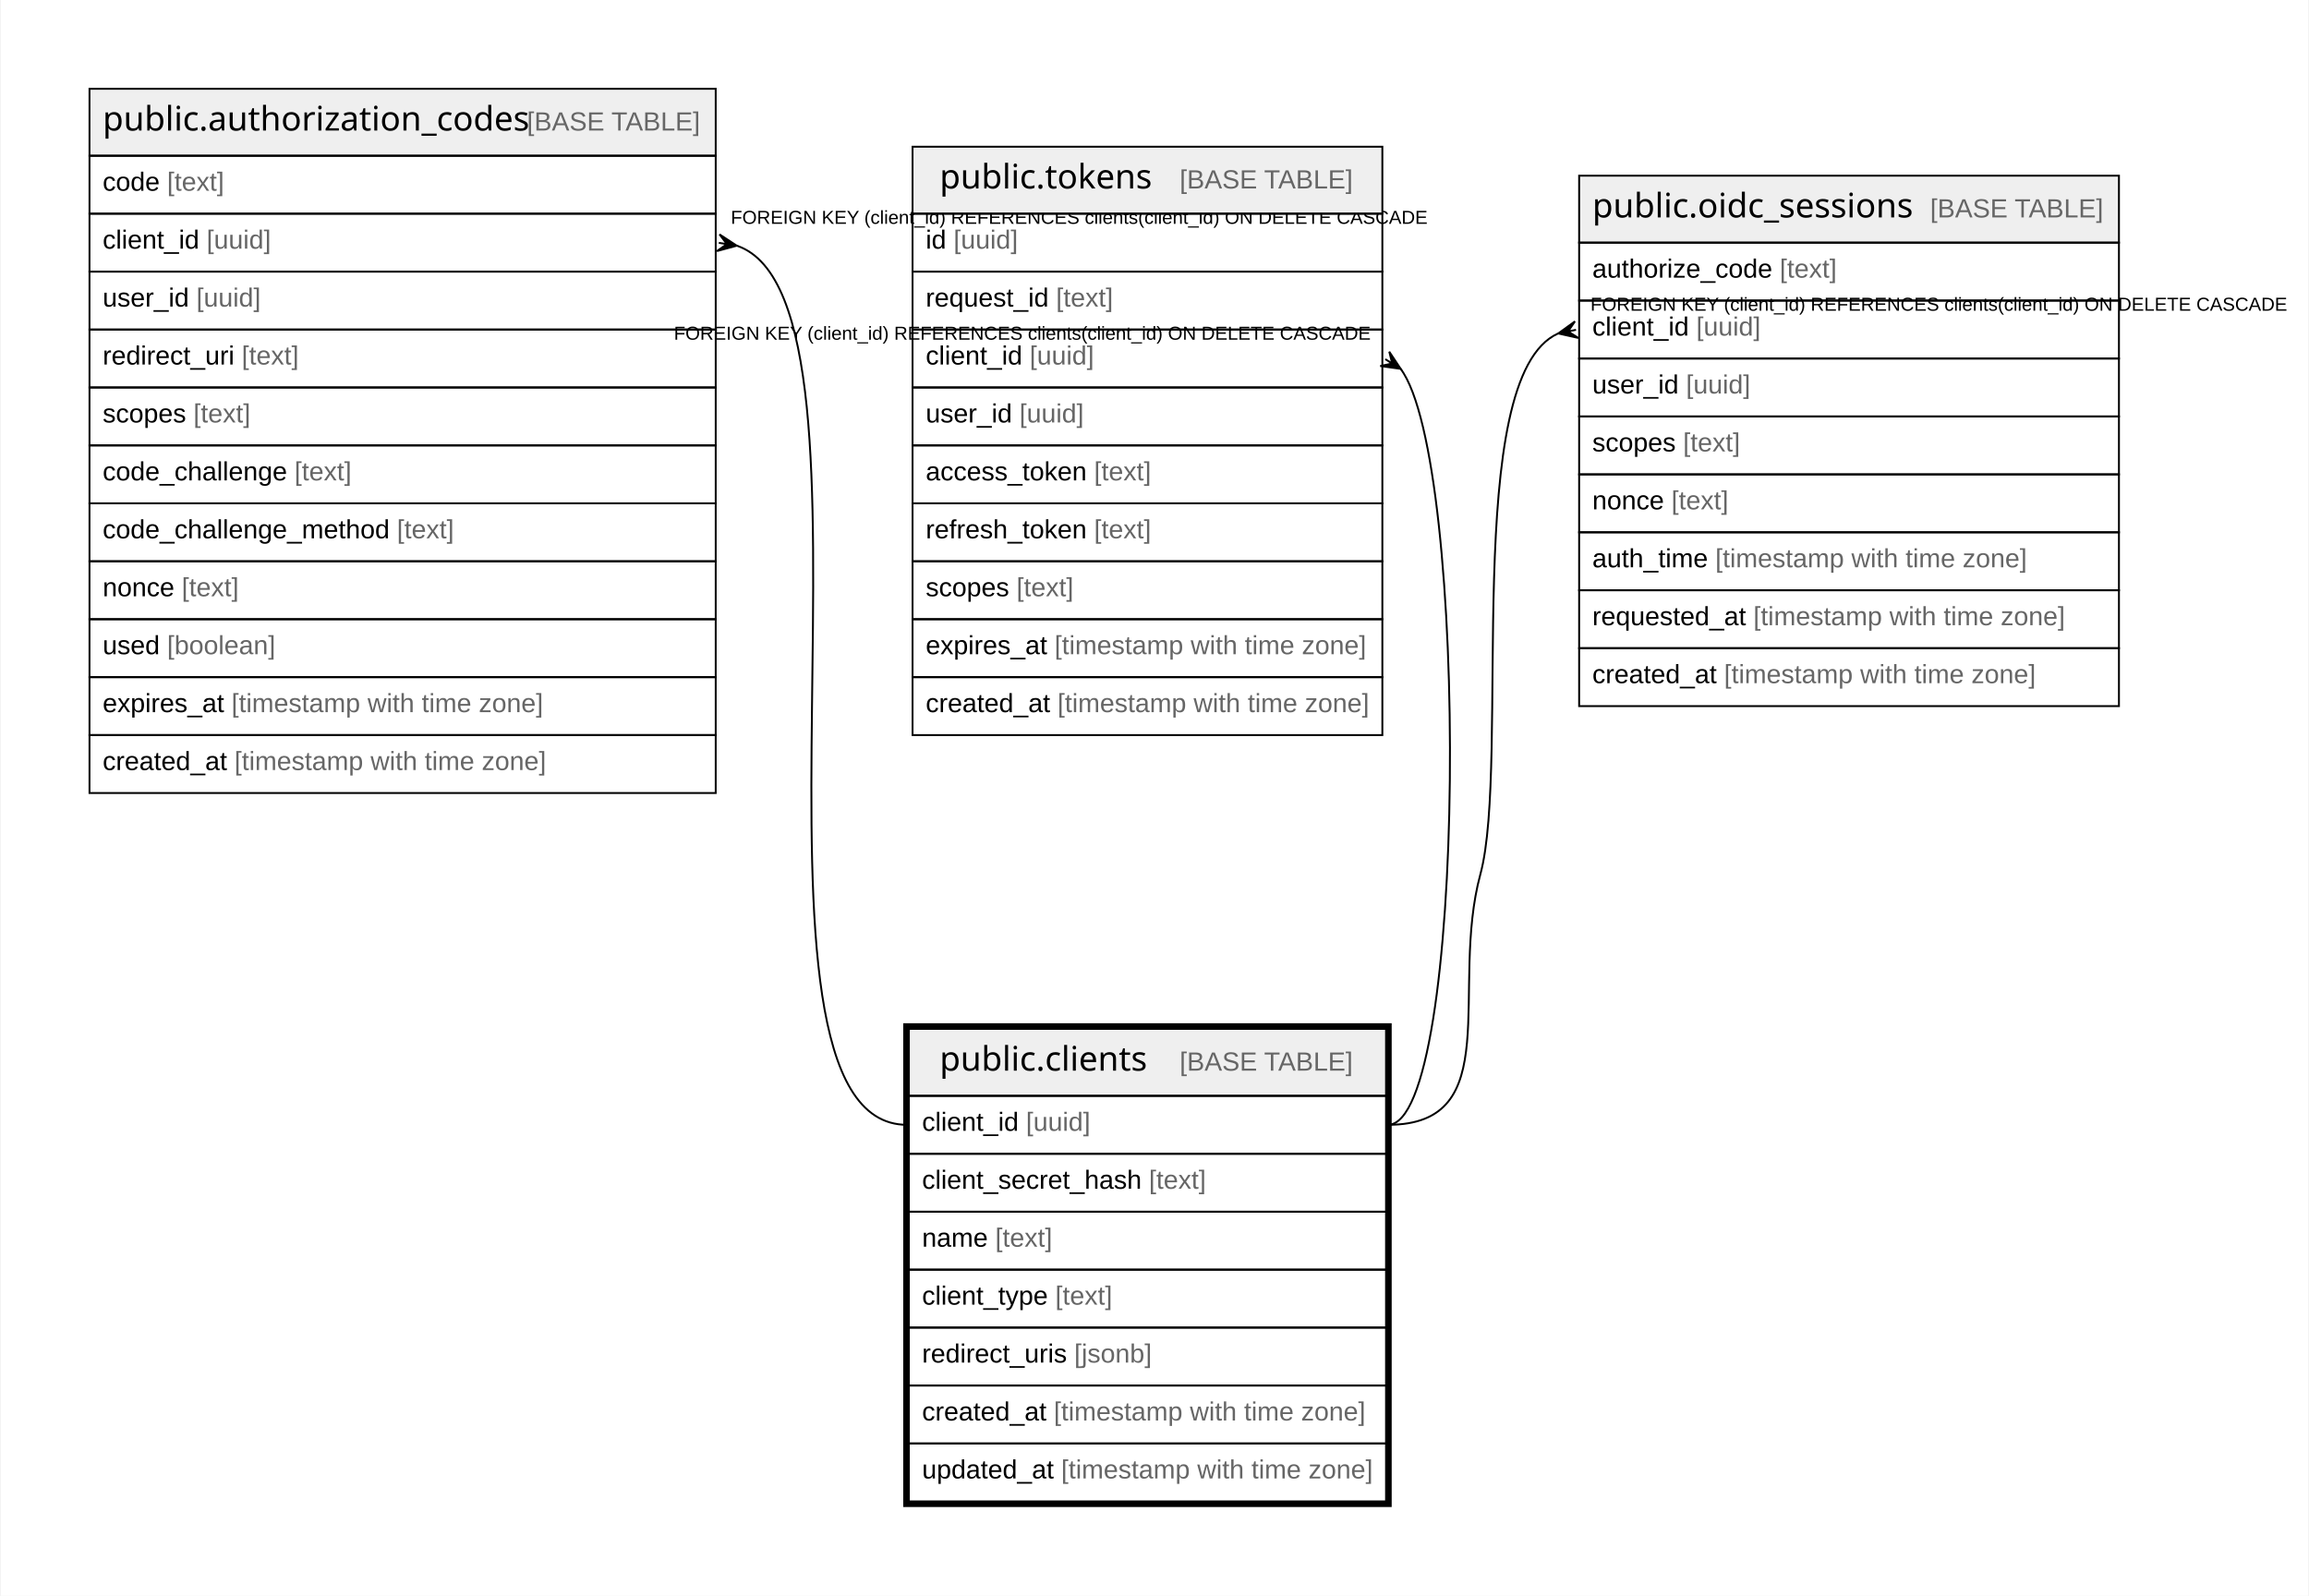
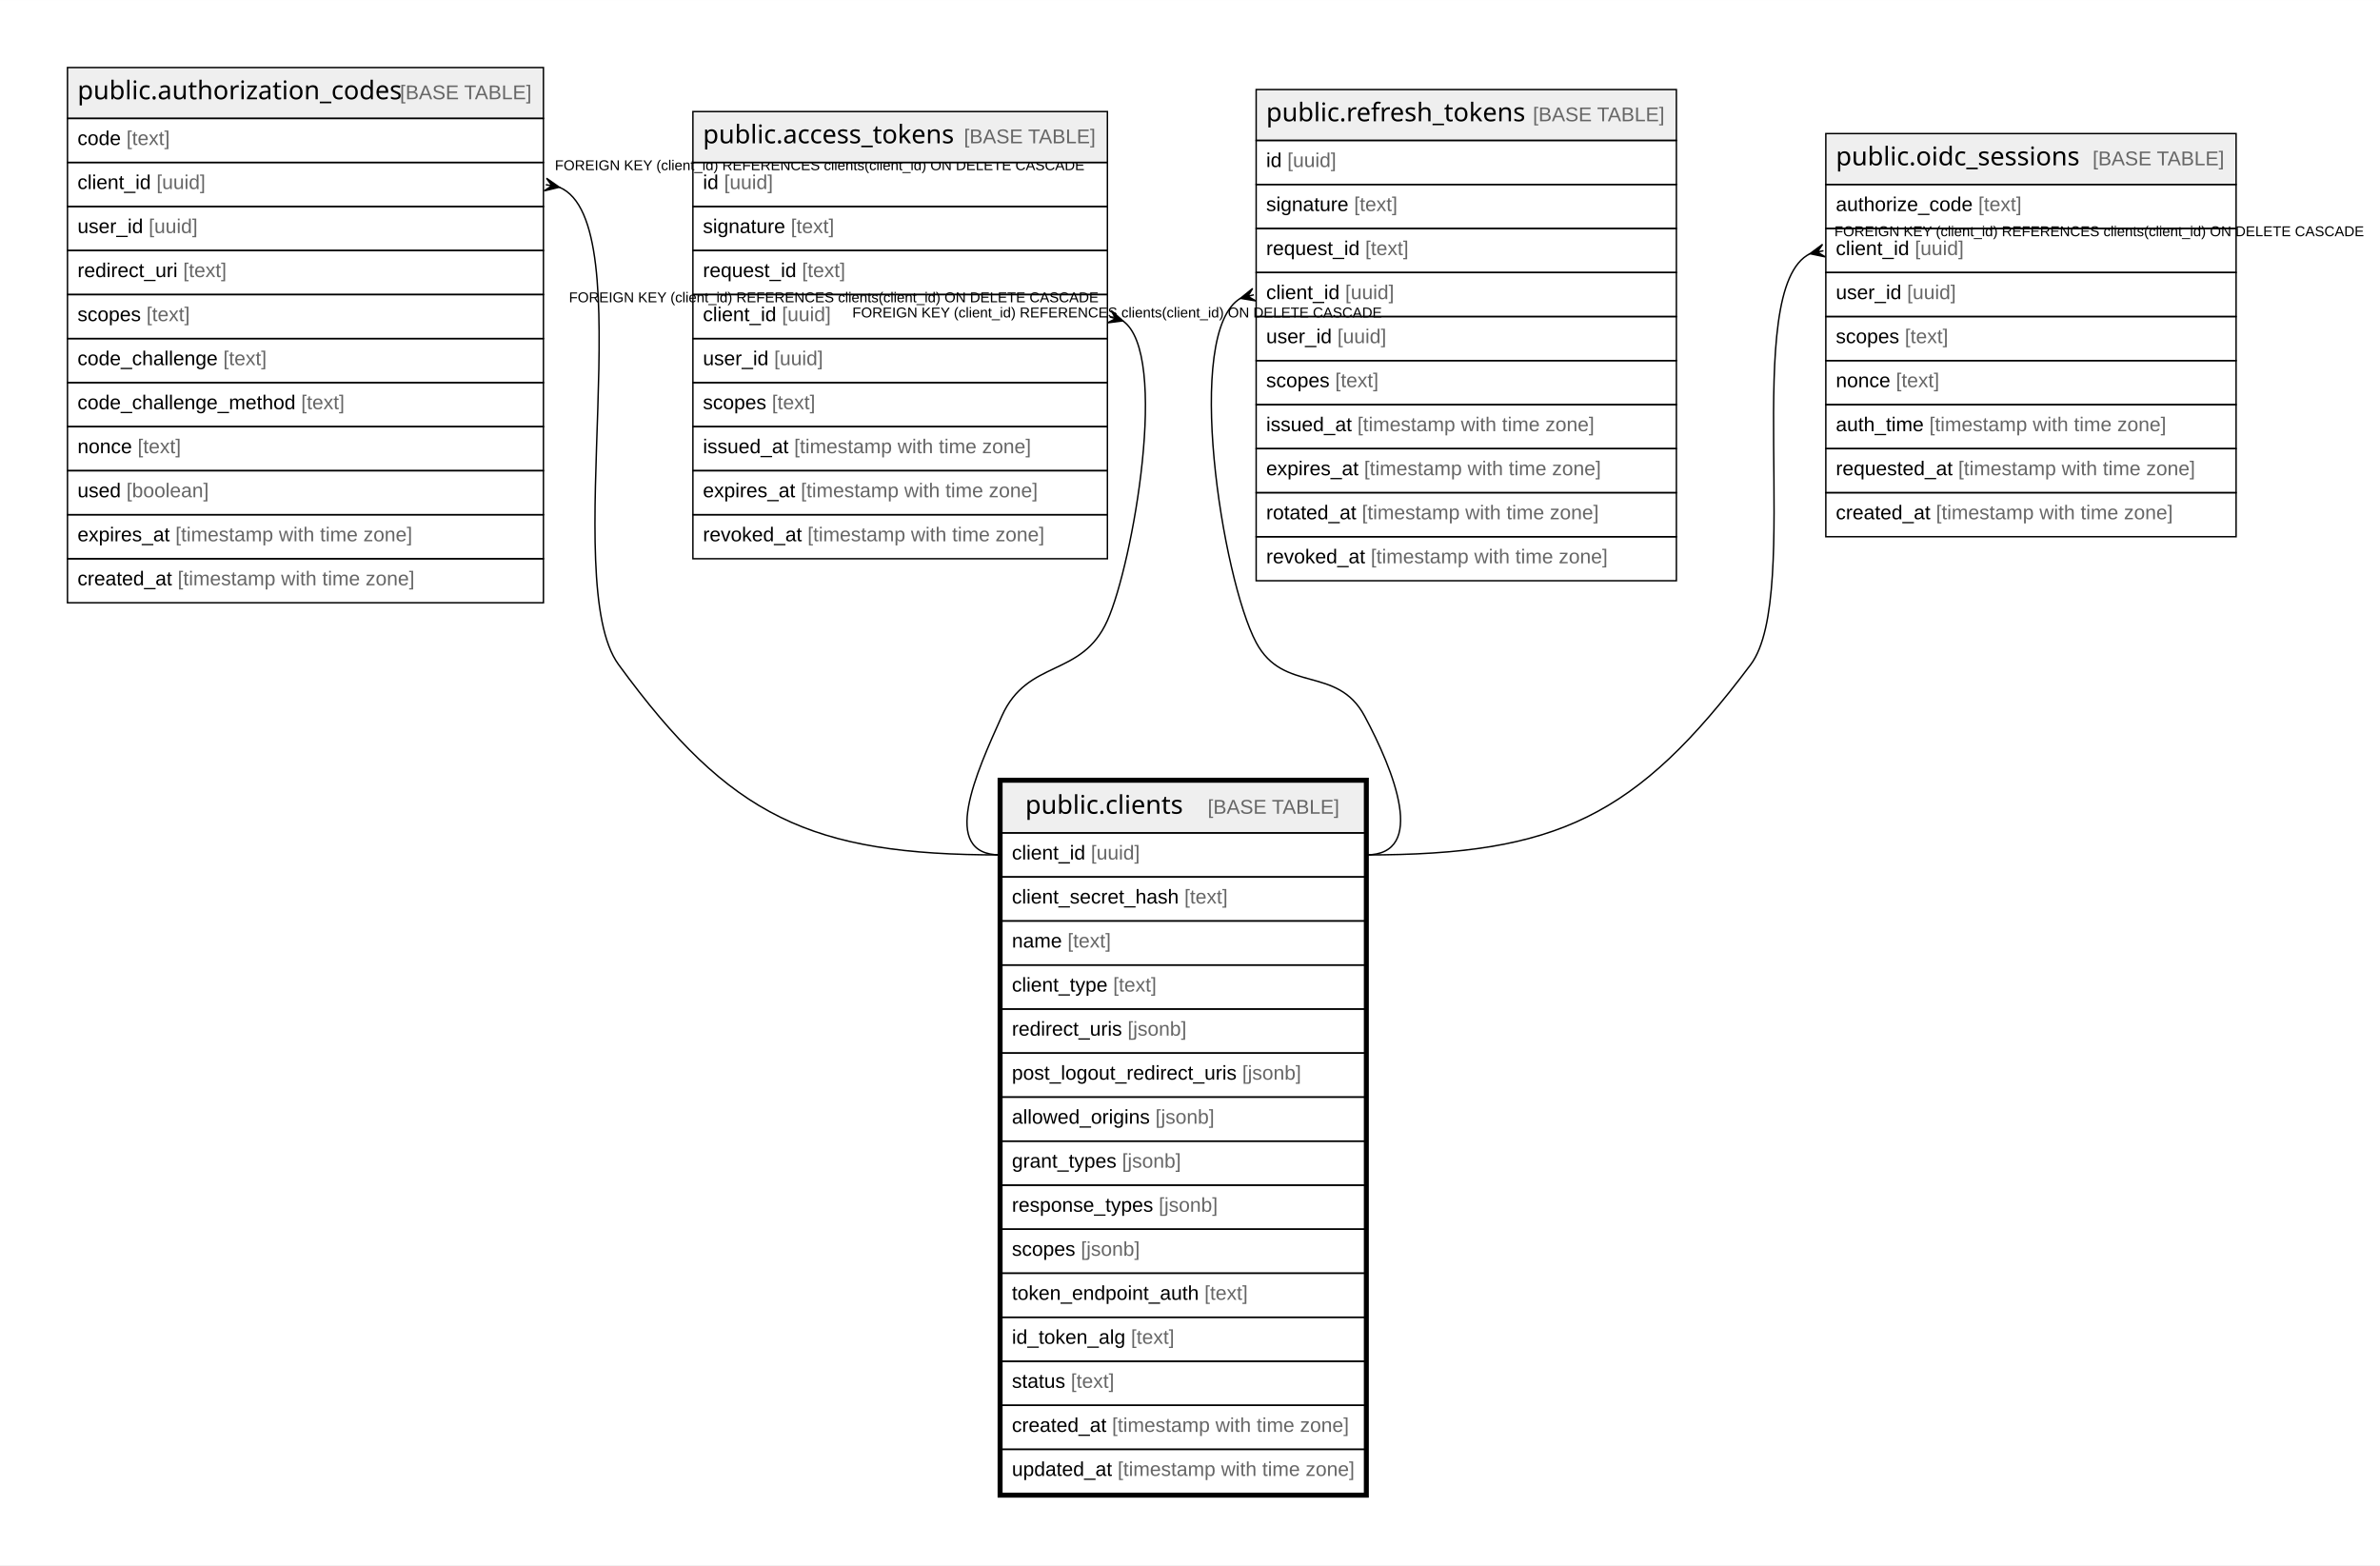
- <svg xmlns="http://www.w3.org/2000/svg" width="1227pt" height="848pt" viewBox="0.00 0.00 1226.82 848.40">
-   <g id="graph0" class="graph" transform="scale(1 1) rotate(0) translate(4 844.4)">
-     <polygon fill="white" stroke="none" points="-4,4 -4,-844.4 1222.82,-844.4 1222.82,4 -4,4" />
+ <svg xmlns="http://www.w3.org/2000/svg" width="1665pt" height="1095pt" viewBox="0.00 0.00 1664.82 1094.80">
+   <g id="graph0" class="graph" transform="scale(1 1) rotate(0) translate(4 1090.8)">
+     <polygon fill="white" stroke="none" points="-4,4 -4,-1090.8 1660.82,-1090.8 1660.82,4 -4,4" />
    <g id="node1" class="node">
-       <polygon fill="#efefef" stroke="none" points="478.82,-261.8 478.82,-297.4 732.51,-297.4 732.51,-261.8 478.82,-261.8" />
-       <polygon fill="none" stroke="black" points="478.82,-261.8 478.82,-297.4 732.51,-297.4 732.51,-261.8 478.82,-261.8" />
-       <text text-anchor="start" x="495.18" y="-275.2" font-family="Arial Bold" font-size="18.00">public.clients</text>
-       <text text-anchor="start" x="591.66" y="-275.2" font-family="Arial" font-size="14.00">    </text>
-       <text text-anchor="start" x="622.78" y="-275.2" font-family="Arial" font-size="14.00" fill="#666666">[BASE TABLE]</text>
-       <polygon fill="none" stroke="black" points="478.82,-231 478.82,-261.8 732.51,-261.8 732.51,-231 478.82,-231" />
-       <text text-anchor="start" x="485.82" y="-243.2" font-family="Arial" font-size="14.00">client_id </text>
-       <text text-anchor="start" x="541.08" y="-243.2" font-family="Arial" font-size="14.00" fill="#666666">[uuid]</text>
-       <polygon fill="none" stroke="black" points="478.82,-200.2 478.82,-231 732.51,-231 732.51,-200.2 478.82,-200.2" />
-       <text text-anchor="start" x="485.82" y="-212.4" font-family="Arial" font-size="14.00">client_secret_hash </text>
-       <text text-anchor="start" x="606.45" y="-212.4" font-family="Arial" font-size="14.00" fill="#666666">[text]</text>
-       <polygon fill="none" stroke="black" points="478.82,-169.4 478.82,-200.2 732.51,-200.2 732.51,-169.4 478.82,-169.4" />
-       <text text-anchor="start" x="485.82" y="-181.6" font-family="Arial" font-size="14.00">name </text>
-       <text text-anchor="start" x="524.73" y="-181.6" font-family="Arial" font-size="14.00" fill="#666666">[text]</text>
-       <polygon fill="none" stroke="black" points="478.82,-138.6 478.82,-169.4 732.51,-169.4 732.51,-138.6 478.82,-138.6" />
-       <text text-anchor="start" x="485.82" y="-150.8" font-family="Arial" font-size="14.00">client_type </text>
-       <text text-anchor="start" x="556.64" y="-150.8" font-family="Arial" font-size="14.00" fill="#666666">[text]</text>
-       <polygon fill="none" stroke="black" points="478.82,-107.8 478.82,-138.6 732.51,-138.6 732.51,-107.8 478.82,-107.8" />
-       <text text-anchor="start" x="485.82" y="-120" font-family="Arial" font-size="14.00">redirect_uris </text>
-       <text text-anchor="start" x="566.74" y="-120" font-family="Arial" font-size="14.00" fill="#666666">[jsonb]</text>
-       <polygon fill="none" stroke="black" points="478.82,-77 478.82,-107.8 732.51,-107.8 732.51,-77 478.82,-77" />
-       <text text-anchor="start" x="485.82" y="-89.2" font-family="Arial" font-size="14.00">created_at </text>
-       <text text-anchor="start" x="555.87" y="-89.2" font-family="Arial" font-size="14.00" fill="#666666">[timestamp with time zone]</text>
-       <polygon fill="none" stroke="black" points="478.82,-46.2 478.82,-77 732.51,-77 732.51,-46.2 478.82,-46.2" />
-       <text text-anchor="start" x="485.82" y="-58.4" font-family="Arial" font-size="14.00">updated_at </text>
-       <text text-anchor="start" x="559.78" y="-58.4" font-family="Arial" font-size="14.00" fill="#666666">[timestamp with time zone]</text>
-       <polygon fill="none" stroke="black" stroke-width="3" points="477.32,-44.7 477.32,-298.9 734.01,-298.9 734.01,-44.7 477.32,-44.7" />
+       <polygon fill="#efefef" stroke="none" points="696.82,-508.2 696.82,-543.8 950.51,-543.8 950.51,-508.2 696.82,-508.2" />
+       <polygon fill="none" stroke="black" points="696.82,-508.2 696.82,-543.8 950.51,-543.8 950.51,-508.2 696.82,-508.2" />
+       <text text-anchor="start" x="713.18" y="-521.6" font-family="Arial Bold" font-size="18.00">public.clients</text>
+       <text text-anchor="start" x="809.66" y="-521.6" font-family="Arial" font-size="14.00">    </text>
+       <text text-anchor="start" x="840.78" y="-521.6" font-family="Arial" font-size="14.00" fill="#666666">[BASE TABLE]</text>
+       <polygon fill="none" stroke="black" points="696.82,-477.4 696.82,-508.2 950.51,-508.2 950.51,-477.4 696.82,-477.4" />
+       <text text-anchor="start" x="703.82" y="-489.6" font-family="Arial" font-size="14.00">client_id </text>
+       <text text-anchor="start" x="759.08" y="-489.6" font-family="Arial" font-size="14.00" fill="#666666">[uuid]</text>
+       <polygon fill="none" stroke="black" points="696.82,-446.6 696.82,-477.4 950.51,-477.4 950.51,-446.6 696.82,-446.6" />
+       <text text-anchor="start" x="703.82" y="-458.8" font-family="Arial" font-size="14.00">client_secret_hash </text>
+       <text text-anchor="start" x="824.45" y="-458.8" font-family="Arial" font-size="14.00" fill="#666666">[text]</text>
+       <polygon fill="none" stroke="black" points="696.82,-415.8 696.82,-446.6 950.51,-446.6 950.51,-415.8 696.82,-415.8" />
+       <text text-anchor="start" x="703.82" y="-428" font-family="Arial" font-size="14.00">name </text>
+       <text text-anchor="start" x="742.73" y="-428" font-family="Arial" font-size="14.00" fill="#666666">[text]</text>
+       <polygon fill="none" stroke="black" points="696.82,-385 696.82,-415.8 950.51,-415.8 950.51,-385 696.82,-385" />
+       <text text-anchor="start" x="703.82" y="-397.2" font-family="Arial" font-size="14.00">client_type </text>
+       <text text-anchor="start" x="774.64" y="-397.2" font-family="Arial" font-size="14.00" fill="#666666">[text]</text>
+       <polygon fill="none" stroke="black" points="696.82,-354.2 696.82,-385 950.51,-385 950.51,-354.2 696.82,-354.2" />
+       <text text-anchor="start" x="703.82" y="-366.4" font-family="Arial" font-size="14.00">redirect_uris </text>
+       <text text-anchor="start" x="784.74" y="-366.4" font-family="Arial" font-size="14.00" fill="#666666">[jsonb]</text>
+       <polygon fill="none" stroke="black" points="696.82,-323.4 696.82,-354.2 950.51,-354.2 950.51,-323.4 696.82,-323.4" />
+       <text text-anchor="start" x="703.82" y="-335.6" font-family="Arial" font-size="14.00">post_logout_redirect_uris </text>
+       <text text-anchor="start" x="864.92" y="-335.6" font-family="Arial" font-size="14.00" fill="#666666">[jsonb]</text>
+       <polygon fill="none" stroke="black" points="696.82,-292.6 696.82,-323.4 950.51,-323.4 950.51,-292.6 696.82,-292.6" />
+       <text text-anchor="start" x="703.82" y="-304.8" font-family="Arial" font-size="14.00">allowed_origins </text>
+       <text text-anchor="start" x="804.22" y="-304.8" font-family="Arial" font-size="14.00" fill="#666666">[jsonb]</text>
+       <polygon fill="none" stroke="black" points="696.82,-261.8 696.82,-292.6 950.51,-292.6 950.51,-261.8 696.82,-261.8" />
+       <text text-anchor="start" x="703.82" y="-274" font-family="Arial" font-size="14.00">grant_types </text>
+       <text text-anchor="start" x="780.87" y="-274" font-family="Arial" font-size="14.00" fill="#666666">[jsonb]</text>
+       <polygon fill="none" stroke="black" points="696.82,-231 696.82,-261.8 950.51,-261.8 950.51,-231 696.82,-231" />
+       <text text-anchor="start" x="703.82" y="-243.2" font-family="Arial" font-size="14.00">response_types </text>
+       <text text-anchor="start" x="806.55" y="-243.2" font-family="Arial" font-size="14.00" fill="#666666">[jsonb]</text>
+       <polygon fill="none" stroke="black" points="696.82,-200.2 696.82,-231 950.51,-231 950.51,-200.2 696.82,-200.2" />
+       <text text-anchor="start" x="703.82" y="-212.4" font-family="Arial" font-size="14.00">scopes </text>
+       <text text-anchor="start" x="752.07" y="-212.4" font-family="Arial" font-size="14.00" fill="#666666">[jsonb]</text>
+       <polygon fill="none" stroke="black" points="696.82,-169.4 696.82,-200.2 950.51,-200.2 950.51,-169.4 696.82,-169.4" />
+       <text text-anchor="start" x="703.82" y="-181.6" font-family="Arial" font-size="14.00">token_endpoint_auth </text>
+       <text text-anchor="start" x="838.5" y="-181.6" font-family="Arial" font-size="14.00" fill="#666666">[text]</text>
+       <polygon fill="none" stroke="black" points="696.82,-138.6 696.82,-169.4 950.51,-169.4 950.51,-138.6 696.82,-138.6" />
+       <text text-anchor="start" x="703.82" y="-150.8" font-family="Arial" font-size="14.00">id_token_alg </text>
+       <text text-anchor="start" x="787.11" y="-150.8" font-family="Arial" font-size="14.00" fill="#666666">[text]</text>
+       <polygon fill="none" stroke="black" points="696.82,-107.8 696.82,-138.6 950.51,-138.6 950.51,-107.8 696.82,-107.8" />
+       <text text-anchor="start" x="703.82" y="-120" font-family="Arial" font-size="14.00">status </text>
+       <text text-anchor="start" x="745.07" y="-120" font-family="Arial" font-size="14.00" fill="#666666">[text]</text>
+       <polygon fill="none" stroke="black" points="696.82,-77 696.82,-107.8 950.51,-107.8 950.51,-77 696.82,-77" />
+       <text text-anchor="start" x="703.82" y="-89.2" font-family="Arial" font-size="14.00">created_at </text>
+       <text text-anchor="start" x="773.87" y="-89.2" font-family="Arial" font-size="14.00" fill="#666666">[timestamp with time zone]</text>
+       <polygon fill="none" stroke="black" points="696.82,-46.2 696.82,-77 950.51,-77 950.51,-46.2 696.82,-46.2" />
+       <text text-anchor="start" x="703.82" y="-58.4" font-family="Arial" font-size="14.00">updated_at </text>
+       <text text-anchor="start" x="777.78" y="-58.4" font-family="Arial" font-size="14.00" fill="#666666">[timestamp with time zone]</text>
+       <polygon fill="none" stroke="black" stroke-width="3" points="695.32,-44.7 695.32,-545.3 952.01,-545.3 952.01,-44.7 695.32,-44.7" />
    </g>
    <g id="node2" class="node">
-       <polygon fill="#efefef" stroke="none" points="43.2,-761.6 43.2,-797.2 376.13,-797.2 376.13,-761.6 43.2,-761.6" />
-       <polygon fill="none" stroke="black" points="43.2,-761.6 43.2,-797.2 376.13,-797.2 376.13,-761.6 43.2,-761.6" />
-       <text text-anchor="start" x="50.2" y="-775" font-family="Arial Bold" font-size="18.00">public.authorization_codes</text>
-       <text text-anchor="start" x="244.64" y="-775" font-family="Arial" font-size="14.00">    </text>
-       <text text-anchor="start" x="275.76" y="-775" font-family="Arial" font-size="14.00" fill="#666666">[BASE TABLE]</text>
+       <polygon fill="#efefef" stroke="none" points="43.2,-1008 43.2,-1043.6 376.13,-1043.6 376.13,-1008 43.2,-1008" />
+       <polygon fill="none" stroke="black" points="43.2,-1008 43.2,-1043.6 376.13,-1043.6 376.13,-1008 43.2,-1008" />
+       <text text-anchor="start" x="50.2" y="-1021.4" font-family="Arial Bold" font-size="18.00">public.authorization_codes</text>
+       <text text-anchor="start" x="244.64" y="-1021.4" font-family="Arial" font-size="14.00">    </text>
+       <text text-anchor="start" x="275.76" y="-1021.4" font-family="Arial" font-size="14.00" fill="#666666">[BASE TABLE]</text>
+       <polygon fill="none" stroke="black" points="43.2,-977.2 43.2,-1008 376.13,-1008 376.13,-977.2 43.2,-977.2" />
+       <text text-anchor="start" x="50.2" y="-989.4" font-family="Arial" font-size="14.00">code </text>
+       <text text-anchor="start" x="84.45" y="-989.4" font-family="Arial" font-size="14.00" fill="#666666">[text]</text>
+       <polygon fill="none" stroke="black" points="43.2,-946.4 43.2,-977.2 376.13,-977.2 376.13,-946.4 43.2,-946.4" />
+       <text text-anchor="start" x="50.2" y="-958.6" font-family="Arial" font-size="14.00">client_id </text>
+       <text text-anchor="start" x="105.45" y="-958.6" font-family="Arial" font-size="14.00" fill="#666666">[uuid]</text>
+       <polygon fill="none" stroke="black" points="43.2,-915.6 43.2,-946.4 376.13,-946.4 376.13,-915.6 43.2,-915.6" />
+       <text text-anchor="start" x="50.2" y="-927.8" font-family="Arial" font-size="14.00">user_id </text>
+       <text text-anchor="start" x="100.01" y="-927.8" font-family="Arial" font-size="14.00" fill="#666666">[uuid]</text>
+       <polygon fill="none" stroke="black" points="43.2,-884.8 43.2,-915.6 376.13,-915.6 376.13,-884.8 43.2,-884.8" />
+       <text text-anchor="start" x="50.2" y="-897" font-family="Arial" font-size="14.00">redirect_uri </text>
+       <text text-anchor="start" x="124.12" y="-897" font-family="Arial" font-size="14.00" fill="#666666">[text]</text>
+       <polygon fill="none" stroke="black" points="43.2,-854 43.2,-884.8 376.13,-884.8 376.13,-854 43.2,-854" />
+       <text text-anchor="start" x="50.2" y="-866.2" font-family="Arial" font-size="14.00">scopes </text>
+       <text text-anchor="start" x="98.45" y="-866.2" font-family="Arial" font-size="14.00" fill="#666666">[text]</text>
+       <polygon fill="none" stroke="black" points="43.2,-823.2 43.2,-854 376.13,-854 376.13,-823.2 43.2,-823.2" />
+       <text text-anchor="start" x="50.2" y="-835.4" font-family="Arial" font-size="14.00">code_challenge </text>
+       <text text-anchor="start" x="152.17" y="-835.4" font-family="Arial" font-size="14.00" fill="#666666">[text]</text>
+       <polygon fill="none" stroke="black" points="43.2,-792.4 43.2,-823.2 376.13,-823.2 376.13,-792.4 43.2,-792.4" />
+       <text text-anchor="start" x="50.2" y="-804.6" font-family="Arial" font-size="14.00">code_challenge_method </text>
+       <text text-anchor="start" x="206.65" y="-804.6" font-family="Arial" font-size="14.00" fill="#666666">[text]</text>
+       <polygon fill="none" stroke="black" points="43.2,-761.6 43.2,-792.4 376.13,-792.4 376.13,-761.6 43.2,-761.6" />
+       <text text-anchor="start" x="50.2" y="-773.8" font-family="Arial" font-size="14.00">nonce </text>
+       <text text-anchor="start" x="92.23" y="-773.8" font-family="Arial" font-size="14.00" fill="#666666">[text]</text>
      <polygon fill="none" stroke="black" points="43.2,-730.8 43.2,-761.6 376.13,-761.6 376.13,-730.8 43.2,-730.8" />
-       <text text-anchor="start" x="50.2" y="-743" font-family="Arial" font-size="14.00">code </text>
-       <text text-anchor="start" x="84.45" y="-743" font-family="Arial" font-size="14.00" fill="#666666">[text]</text>
+       <text text-anchor="start" x="50.2" y="-743" font-family="Arial" font-size="14.00">used </text>
+       <text text-anchor="start" x="84.45" y="-743" font-family="Arial" font-size="14.00" fill="#666666">[boolean]</text>
      <polygon fill="none" stroke="black" points="43.2,-700 43.2,-730.8 376.13,-730.8 376.13,-700 43.2,-700" />
-       <text text-anchor="start" x="50.2" y="-712.2" font-family="Arial" font-size="14.00">client_id </text>
-       <text text-anchor="start" x="105.45" y="-712.2" font-family="Arial" font-size="14.00" fill="#666666">[uuid]</text>
+       <text text-anchor="start" x="50.2" y="-712.2" font-family="Arial" font-size="14.00">expires_at </text>
+       <text text-anchor="start" x="118.68" y="-712.2" font-family="Arial" font-size="14.00" fill="#666666">[timestamp with time zone]</text>
      <polygon fill="none" stroke="black" points="43.2,-669.2 43.2,-700 376.13,-700 376.13,-669.2 43.2,-669.2" />
-       <text text-anchor="start" x="50.2" y="-681.4" font-family="Arial" font-size="14.00">user_id </text>
-       <text text-anchor="start" x="100.01" y="-681.4" font-family="Arial" font-size="14.00" fill="#666666">[uuid]</text>
-       <polygon fill="none" stroke="black" points="43.2,-638.4 43.2,-669.2 376.13,-669.2 376.13,-638.4 43.2,-638.4" />
-       <text text-anchor="start" x="50.2" y="-650.6" font-family="Arial" font-size="14.00">redirect_uri </text>
-       <text text-anchor="start" x="124.12" y="-650.6" font-family="Arial" font-size="14.00" fill="#666666">[text]</text>
-       <polygon fill="none" stroke="black" points="43.2,-607.6 43.2,-638.4 376.13,-638.4 376.13,-607.6 43.2,-607.6" />
-       <text text-anchor="start" x="50.2" y="-619.8" font-family="Arial" font-size="14.00">scopes </text>
-       <text text-anchor="start" x="98.45" y="-619.8" font-family="Arial" font-size="14.00" fill="#666666">[text]</text>
-       <polygon fill="none" stroke="black" points="43.2,-576.8 43.2,-607.6 376.13,-607.6 376.13,-576.8 43.2,-576.8" />
-       <text text-anchor="start" x="50.2" y="-589" font-family="Arial" font-size="14.00">code_challenge </text>
-       <text text-anchor="start" x="152.17" y="-589" font-family="Arial" font-size="14.00" fill="#666666">[text]</text>
-       <polygon fill="none" stroke="black" points="43.2,-546 43.2,-576.8 376.13,-576.8 376.13,-546 43.2,-546" />
-       <text text-anchor="start" x="50.2" y="-558.2" font-family="Arial" font-size="14.00">code_challenge_method </text>
-       <text text-anchor="start" x="206.65" y="-558.2" font-family="Arial" font-size="14.00" fill="#666666">[text]</text>
-       <polygon fill="none" stroke="black" points="43.2,-515.2 43.2,-546 376.13,-546 376.13,-515.2 43.2,-515.2" />
-       <text text-anchor="start" x="50.2" y="-527.4" font-family="Arial" font-size="14.00">nonce </text>
-       <text text-anchor="start" x="92.23" y="-527.4" font-family="Arial" font-size="14.00" fill="#666666">[text]</text>
-       <polygon fill="none" stroke="black" points="43.2,-484.4 43.2,-515.2 376.13,-515.2 376.13,-484.4 43.2,-484.4" />
-       <text text-anchor="start" x="50.2" y="-496.6" font-family="Arial" font-size="14.00">used </text>
-       <text text-anchor="start" x="84.45" y="-496.6" font-family="Arial" font-size="14.00" fill="#666666">[boolean]</text>
-       <polygon fill="none" stroke="black" points="43.2,-453.6 43.2,-484.4 376.13,-484.4 376.13,-453.6 43.2,-453.6" />
-       <text text-anchor="start" x="50.2" y="-465.8" font-family="Arial" font-size="14.00">expires_at </text>
-       <text text-anchor="start" x="118.68" y="-465.8" font-family="Arial" font-size="14.00" fill="#666666">[timestamp with time zone]</text>
-       <polygon fill="none" stroke="black" points="43.2,-422.8 43.2,-453.6 376.13,-453.6 376.13,-422.8 43.2,-422.8" />
-       <text text-anchor="start" x="50.2" y="-435" font-family="Arial" font-size="14.00">created_at </text>
-       <text text-anchor="start" x="120.25" y="-435" font-family="Arial" font-size="14.00" fill="#666666">[timestamp with time zone]</text>
+       <text text-anchor="start" x="50.2" y="-681.4" font-family="Arial" font-size="14.00">created_at </text>
+       <text text-anchor="start" x="120.25" y="-681.4" font-family="Arial" font-size="14.00" fill="#666666">[timestamp with time zone]</text>
    </g>
    <g id="edge1" class="edge">
-       <path fill="none" stroke="black" d="M387.31,-713.79C476.29,-683.89 374.87,-246.4 477.82,-246.4" />
-       <polygon fill="black" stroke="black" points="387.34,-713.79 376.76,-710.9 382.07,-714.62 377.79,-715.3 377.79,-715.3 377.79,-715.3 382.07,-714.62 378.16,-719.79 387.34,-713.79" />
-       <text text-anchor="start" x="384.13" y="-725.4" font-family="Arial" font-size="10.00">FOREIGN KEY (client_id) REFERENCES clients(client_id) ON DELETE CASCADE</text>
+       <path fill="none" stroke="black" d="M387.19,-959.89C446.21,-935.47 386.34,-684.01 428.66,-626 506.86,-518.82 563.15,-492.8 695.82,-492.8" />
+       <polygon fill="black" stroke="black" points="387.28,-959.87 376.62,-957.32 382.04,-960.87 377.79,-961.68 377.79,-961.68 377.79,-961.68 382.04,-960.87 378.3,-966.16 387.28,-959.87" />
+       <text text-anchor="start" x="384.13" y="-971.8" font-family="Arial" font-size="10.00">FOREIGN KEY (client_id) REFERENCES clients(client_id) ON DELETE CASCADE</text>
    </g>
    <g id="node3" class="node">
-       <polygon fill="#efefef" stroke="none" points="480.78,-730.8 480.78,-766.4 730.55,-766.4 730.55,-730.8 480.78,-730.8" />
-       <polygon fill="none" stroke="black" points="480.78,-730.8 480.78,-766.4 730.55,-766.4 730.55,-730.8 480.78,-730.8" />
-       <text text-anchor="start" x="495.18" y="-744.2" font-family="Arial Bold" font-size="18.00">public.tokens</text>
-       <text text-anchor="start" x="591.66" y="-744.2" font-family="Arial" font-size="14.00">    </text>
-       <text text-anchor="start" x="622.78" y="-744.2" font-family="Arial" font-size="14.00" fill="#666666">[BASE TABLE]</text>
-       <polygon fill="none" stroke="black" points="480.78,-700 480.78,-730.8 730.55,-730.8 730.55,-700 480.78,-700" />
-       <text text-anchor="start" x="487.78" y="-712.2" font-family="Arial" font-size="14.00">id </text>
-       <text text-anchor="start" x="502.57" y="-712.2" font-family="Arial" font-size="14.00" fill="#666666">[uuid]</text>
-       <polygon fill="none" stroke="black" points="480.78,-669.2 480.78,-700 730.55,-700 730.55,-669.2 480.78,-669.2" />
-       <text text-anchor="start" x="487.78" y="-681.4" font-family="Arial" font-size="14.00">request_id </text>
-       <text text-anchor="start" x="557.05" y="-681.4" font-family="Arial" font-size="14.00" fill="#666666">[text]</text>
-       <polygon fill="none" stroke="black" points="480.78,-638.4 480.78,-669.2 730.55,-669.2 730.55,-638.4 480.78,-638.4" />
-       <text text-anchor="start" x="487.78" y="-650.6" font-family="Arial" font-size="14.00">client_id </text>
-       <text text-anchor="start" x="543.03" y="-650.6" font-family="Arial" font-size="14.00" fill="#666666">[uuid]</text>
-       <polygon fill="none" stroke="black" points="480.78,-607.6 480.78,-638.4 730.55,-638.4 730.55,-607.6 480.78,-607.6" />
-       <text text-anchor="start" x="487.78" y="-619.8" font-family="Arial" font-size="14.00">user_id </text>
-       <text text-anchor="start" x="537.59" y="-619.8" font-family="Arial" font-size="14.00" fill="#666666">[uuid]</text>
-       <polygon fill="none" stroke="black" points="480.78,-576.8 480.78,-607.6 730.55,-607.6 730.55,-576.8 480.78,-576.8" />
-       <text text-anchor="start" x="487.78" y="-589" font-family="Arial" font-size="14.00">access_token </text>
-       <text text-anchor="start" x="577.28" y="-589" font-family="Arial" font-size="14.00" fill="#666666">[text]</text>
-       <polygon fill="none" stroke="black" points="480.78,-546 480.78,-576.8 730.55,-576.8 730.55,-546 480.78,-546" />
-       <text text-anchor="start" x="487.78" y="-558.2" font-family="Arial" font-size="14.00">refresh_token </text>
-       <text text-anchor="start" x="577.28" y="-558.2" font-family="Arial" font-size="14.00" fill="#666666">[text]</text>
-       <polygon fill="none" stroke="black" points="480.78,-515.2 480.78,-546 730.55,-546 730.55,-515.2 480.78,-515.2" />
-       <text text-anchor="start" x="487.78" y="-527.4" font-family="Arial" font-size="14.00">scopes </text>
-       <text text-anchor="start" x="536.03" y="-527.4" font-family="Arial" font-size="14.00" fill="#666666">[text]</text>
-       <polygon fill="none" stroke="black" points="480.78,-484.4 480.78,-515.2 730.55,-515.2 730.55,-484.4 480.78,-484.4" />
-       <text text-anchor="start" x="487.78" y="-496.6" font-family="Arial" font-size="14.00">expires_at </text>
-       <text text-anchor="start" x="556.26" y="-496.6" font-family="Arial" font-size="14.00" fill="#666666">[timestamp with time zone]</text>
-       <polygon fill="none" stroke="black" points="480.78,-453.6 480.78,-484.4 730.55,-484.4 730.55,-453.6 480.78,-453.6" />
-       <text text-anchor="start" x="487.78" y="-465.8" font-family="Arial" font-size="14.00">created_at </text>
-       <text text-anchor="start" x="557.83" y="-465.8" font-family="Arial" font-size="14.00" fill="#666666">[timestamp with time zone]</text>
+       <polygon fill="#efefef" stroke="none" points="480.69,-977.2 480.69,-1012.8 770.64,-1012.8 770.64,-977.2 480.69,-977.2" />
+       <polygon fill="none" stroke="black" points="480.69,-977.2 480.69,-1012.8 770.64,-1012.8 770.64,-977.2 480.69,-977.2" />
+       <text text-anchor="start" x="487.69" y="-990.6" font-family="Arial Bold" font-size="18.00">public.access_tokens</text>
+       <text text-anchor="start" x="639.15" y="-990.6" font-family="Arial" font-size="14.00">    </text>
+       <text text-anchor="start" x="670.26" y="-990.6" font-family="Arial" font-size="14.00" fill="#666666">[BASE TABLE]</text>
+       <polygon fill="none" stroke="black" points="480.69,-946.4 480.69,-977.2 770.64,-977.2 770.64,-946.4 480.69,-946.4" />
+       <text text-anchor="start" x="487.69" y="-958.6" font-family="Arial" font-size="14.00">id </text>
+       <text text-anchor="start" x="502.48" y="-958.6" font-family="Arial" font-size="14.00" fill="#666666">[uuid]</text>
+       <polygon fill="none" stroke="black" points="480.69,-915.6 480.69,-946.4 770.64,-946.4 770.64,-915.6 480.69,-915.6" />
+       <text text-anchor="start" x="487.69" y="-927.8" font-family="Arial" font-size="14.00">signature </text>
+       <text text-anchor="start" x="549.18" y="-927.8" font-family="Arial" font-size="14.00" fill="#666666">[text]</text>
+       <polygon fill="none" stroke="black" points="480.69,-884.8 480.69,-915.6 770.64,-915.6 770.64,-884.8 480.69,-884.8" />
+       <text text-anchor="start" x="487.69" y="-897" font-family="Arial" font-size="14.00">request_id </text>
+       <text text-anchor="start" x="556.96" y="-897" font-family="Arial" font-size="14.00" fill="#666666">[text]</text>
+       <polygon fill="none" stroke="black" points="480.69,-854 480.69,-884.8 770.64,-884.8 770.64,-854 480.69,-854" />
+       <text text-anchor="start" x="487.69" y="-866.2" font-family="Arial" font-size="14.00">client_id </text>
+       <text text-anchor="start" x="542.95" y="-866.2" font-family="Arial" font-size="14.00" fill="#666666">[uuid]</text>
+       <polygon fill="none" stroke="black" points="480.69,-823.2 480.69,-854 770.64,-854 770.64,-823.2 480.69,-823.2" />
+       <text text-anchor="start" x="487.69" y="-835.4" font-family="Arial" font-size="14.00">user_id </text>
+       <text text-anchor="start" x="537.5" y="-835.4" font-family="Arial" font-size="14.00" fill="#666666">[uuid]</text>
+       <polygon fill="none" stroke="black" points="480.69,-792.4 480.69,-823.2 770.64,-823.2 770.64,-792.4 480.69,-792.4" />
+       <text text-anchor="start" x="487.69" y="-804.6" font-family="Arial" font-size="14.00">scopes </text>
+       <text text-anchor="start" x="535.94" y="-804.6" font-family="Arial" font-size="14.00" fill="#666666">[text]</text>
+       <polygon fill="none" stroke="black" points="480.69,-761.6 480.69,-792.4 770.64,-792.4 770.64,-761.6 480.69,-761.6" />
+       <text text-anchor="start" x="487.69" y="-773.8" font-family="Arial" font-size="14.00">issued_at </text>
+       <text text-anchor="start" x="551.51" y="-773.8" font-family="Arial" font-size="14.00" fill="#666666">[timestamp with time zone]</text>
+       <polygon fill="none" stroke="black" points="480.69,-730.8 480.69,-761.6 770.64,-761.6 770.64,-730.8 480.69,-730.8" />
+       <text text-anchor="start" x="487.69" y="-743" font-family="Arial" font-size="14.00">expires_at </text>
+       <text text-anchor="start" x="556.18" y="-743" font-family="Arial" font-size="14.00" fill="#666666">[timestamp with time zone]</text>
+       <polygon fill="none" stroke="black" points="480.69,-700 480.69,-730.8 770.64,-730.8 770.64,-700 480.69,-700" />
+       <text text-anchor="start" x="487.69" y="-712.2" font-family="Arial" font-size="14.00">revoked_at </text>
+       <text text-anchor="start" x="560.85" y="-712.2" font-family="Arial" font-size="14.00" fill="#666666">[timestamp with time zone]</text>
    </g>
    <g id="edge2" class="edge">
-       <path fill="none" stroke="black" d="M740.23,-648.35C776.86,-600 775.68,-246.4 733.51,-246.4" />
-       <polygon fill="black" stroke="black" points="740.3,-648.3 729.44,-649.81 735.78,-651.14 732.12,-653.44 732.12,-653.44 732.12,-653.44 735.78,-651.14 734.23,-657.43 740.3,-648.3" />
-       <text text-anchor="start" x="353.9" y="-663.8" font-family="Arial" font-size="10.00">FOREIGN KEY (client_id) REFERENCES clients(client_id) ON DELETE CASCADE</text>
+       <path fill="none" stroke="black" d="M781.35,-866.44C814.41,-843.69 788.39,-696.57 770.64,-656.8 752.6,-616.4 714.98,-630.35 696.82,-590 679.1,-550.6 652.62,-492.8 695.82,-492.8" />
+       <polygon fill="black" stroke="black" points="781.52,-866.39 770.64,-865 776.42,-867.94 772.28,-869.2 772.28,-869.2 772.28,-869.2 776.42,-867.94 773.27,-873.61 781.52,-866.39" />
+       <text text-anchor="start" x="393.99" y="-879.4" font-family="Arial" font-size="10.00">FOREIGN KEY (client_id) REFERENCES clients(client_id) ON DELETE CASCADE</text>
    </g>
    <g id="node4" class="node">
-       <polygon fill="#efefef" stroke="none" points="835.17,-715.4 835.17,-751 1122.16,-751 1122.16,-715.4 835.17,-715.4" />
-       <polygon fill="none" stroke="black" points="835.17,-715.4 835.17,-751 1122.16,-751 1122.16,-715.4 835.17,-715.4" />
-       <text text-anchor="start" x="842.17" y="-728.8" font-family="Arial Bold" font-size="18.00">public.oidc_sessions</text>
-       <text text-anchor="start" x="990.67" y="-728.8" font-family="Arial" font-size="14.00">    </text>
-       <text text-anchor="start" x="1021.78" y="-728.8" font-family="Arial" font-size="14.00" fill="#666666">[BASE TABLE]</text>
-       <polygon fill="none" stroke="black" points="835.17,-684.6 835.17,-715.4 1122.16,-715.4 1122.16,-684.6 835.17,-684.6" />
-       <text text-anchor="start" x="842.17" y="-696.8" font-family="Arial" font-size="14.00">authorize_code </text>
-       <text text-anchor="start" x="941.8" y="-696.8" font-family="Arial" font-size="14.00" fill="#666666">[text]</text>
-       <polygon fill="none" stroke="black" points="835.17,-653.8 835.17,-684.6 1122.16,-684.6 1122.16,-653.8 835.17,-653.8" />
-       <text text-anchor="start" x="842.17" y="-666" font-family="Arial" font-size="14.00">client_id </text>
-       <text text-anchor="start" x="897.43" y="-666" font-family="Arial" font-size="14.00" fill="#666666">[uuid]</text>
-       <polygon fill="none" stroke="black" points="835.17,-623 835.17,-653.8 1122.16,-653.8 1122.16,-623 835.17,-623" />
-       <text text-anchor="start" x="842.17" y="-635.2" font-family="Arial" font-size="14.00">user_id </text>
-       <text text-anchor="start" x="891.98" y="-635.2" font-family="Arial" font-size="14.00" fill="#666666">[uuid]</text>
-       <polygon fill="none" stroke="black" points="835.17,-592.2 835.17,-623 1122.16,-623 1122.16,-592.2 835.17,-592.2" />
-       <text text-anchor="start" x="842.17" y="-604.4" font-family="Arial" font-size="14.00">scopes </text>
-       <text text-anchor="start" x="890.42" y="-604.4" font-family="Arial" font-size="14.00" fill="#666666">[text]</text>
-       <polygon fill="none" stroke="black" points="835.17,-561.4 835.17,-592.2 1122.16,-592.2 1122.16,-561.4 835.17,-561.4" />
-       <text text-anchor="start" x="842.17" y="-573.6" font-family="Arial" font-size="14.00">nonce </text>
-       <text text-anchor="start" x="884.21" y="-573.6" font-family="Arial" font-size="14.00" fill="#666666">[text]</text>
-       <polygon fill="none" stroke="black" points="835.17,-530.6 835.17,-561.4 1122.16,-561.4 1122.16,-530.6 835.17,-530.6" />
-       <text text-anchor="start" x="842.17" y="-542.8" font-family="Arial" font-size="14.00">auth_time </text>
-       <text text-anchor="start" x="907.55" y="-542.8" font-family="Arial" font-size="14.00" fill="#666666">[timestamp with time zone]</text>
-       <polygon fill="none" stroke="black" points="835.17,-499.8 835.17,-530.6 1122.16,-530.6 1122.16,-499.8 835.17,-499.8" />
-       <text text-anchor="start" x="842.17" y="-512" font-family="Arial" font-size="14.00">requested_at </text>
-       <text text-anchor="start" x="927.79" y="-512" font-family="Arial" font-size="14.00" fill="#666666">[timestamp with time zone]</text>
-       <polygon fill="none" stroke="black" points="835.17,-469 835.17,-499.8 1122.16,-499.8 1122.16,-469 835.17,-469" />
-       <text text-anchor="start" x="842.17" y="-481.2" font-family="Arial" font-size="14.00">created_at </text>
-       <text text-anchor="start" x="912.22" y="-481.2" font-family="Arial" font-size="14.00" fill="#666666">[timestamp with time zone]</text>
+       <polygon fill="#efefef" stroke="none" points="874.69,-992.6 874.69,-1028.2 1168.64,-1028.2 1168.64,-992.6 874.69,-992.6" />
+       <polygon fill="none" stroke="black" points="874.69,-992.6 874.69,-1028.2 1168.64,-1028.2 1168.64,-992.6 874.69,-992.6" />
+       <text text-anchor="start" x="881.69" y="-1006" font-family="Arial Bold" font-size="18.00">public.refresh_tokens</text>
+       <text text-anchor="start" x="1037.15" y="-1006" font-family="Arial" font-size="14.00">    </text>
+       <text text-anchor="start" x="1068.26" y="-1006" font-family="Arial" font-size="14.00" fill="#666666">[BASE TABLE]</text>
+       <polygon fill="none" stroke="black" points="874.69,-961.8 874.69,-992.6 1168.64,-992.6 1168.64,-961.8 874.69,-961.8" />
+       <text text-anchor="start" x="881.69" y="-974" font-family="Arial" font-size="14.00">id </text>
+       <text text-anchor="start" x="896.48" y="-974" font-family="Arial" font-size="14.00" fill="#666666">[uuid]</text>
+       <polygon fill="none" stroke="black" points="874.69,-931 874.69,-961.8 1168.64,-961.8 1168.64,-931 874.69,-931" />
+       <text text-anchor="start" x="881.69" y="-943.2" font-family="Arial" font-size="14.00">signature </text>
+       <text text-anchor="start" x="943.18" y="-943.2" font-family="Arial" font-size="14.00" fill="#666666">[text]</text>
+       <polygon fill="none" stroke="black" points="874.69,-900.2 874.69,-931 1168.64,-931 1168.64,-900.2 874.69,-900.2" />
+       <text text-anchor="start" x="881.69" y="-912.4" font-family="Arial" font-size="14.00">request_id </text>
+       <text text-anchor="start" x="950.96" y="-912.4" font-family="Arial" font-size="14.00" fill="#666666">[text]</text>
+       <polygon fill="none" stroke="black" points="874.69,-869.4 874.69,-900.2 1168.64,-900.2 1168.64,-869.4 874.69,-869.4" />
+       <text text-anchor="start" x="881.69" y="-881.6" font-family="Arial" font-size="14.00">client_id </text>
+       <text text-anchor="start" x="936.95" y="-881.6" font-family="Arial" font-size="14.00" fill="#666666">[uuid]</text>
+       <polygon fill="none" stroke="black" points="874.69,-838.6 874.69,-869.4 1168.64,-869.4 1168.64,-838.6 874.69,-838.6" />
+       <text text-anchor="start" x="881.69" y="-850.8" font-family="Arial" font-size="14.00">user_id </text>
+       <text text-anchor="start" x="931.5" y="-850.8" font-family="Arial" font-size="14.00" fill="#666666">[uuid]</text>
+       <polygon fill="none" stroke="black" points="874.69,-807.8 874.69,-838.6 1168.64,-838.6 1168.64,-807.8 874.69,-807.8" />
+       <text text-anchor="start" x="881.69" y="-820" font-family="Arial" font-size="14.00">scopes </text>
+       <text text-anchor="start" x="929.94" y="-820" font-family="Arial" font-size="14.00" fill="#666666">[text]</text>
+       <polygon fill="none" stroke="black" points="874.69,-777 874.69,-807.8 1168.64,-807.8 1168.64,-777 874.69,-777" />
+       <text text-anchor="start" x="881.69" y="-789.2" font-family="Arial" font-size="14.00">issued_at </text>
+       <text text-anchor="start" x="945.51" y="-789.2" font-family="Arial" font-size="14.00" fill="#666666">[timestamp with time zone]</text>
+       <polygon fill="none" stroke="black" points="874.69,-746.2 874.69,-777 1168.64,-777 1168.64,-746.2 874.69,-746.2" />
+       <text text-anchor="start" x="881.69" y="-758.4" font-family="Arial" font-size="14.00">expires_at </text>
+       <text text-anchor="start" x="950.18" y="-758.4" font-family="Arial" font-size="14.00" fill="#666666">[timestamp with time zone]</text>
+       <polygon fill="none" stroke="black" points="874.69,-715.4 874.69,-746.2 1168.64,-746.2 1168.64,-715.4 874.69,-715.4" />
+       <text text-anchor="start" x="881.69" y="-727.6" font-family="Arial" font-size="14.00">rotated_at </text>
+       <text text-anchor="start" x="948.63" y="-727.6" font-family="Arial" font-size="14.00" fill="#666666">[timestamp with time zone]</text>
+       <polygon fill="none" stroke="black" points="874.69,-684.6 874.69,-715.4 1168.64,-715.4 1168.64,-684.6 874.69,-684.6" />
+       <text text-anchor="start" x="881.69" y="-696.8" font-family="Arial" font-size="14.00">revoked_at </text>
+       <text text-anchor="start" x="954.85" y="-696.8" font-family="Arial" font-size="14.00" fill="#666666">[timestamp with time zone]</text>
    </g>
    <g id="edge3" class="edge">
-       <path fill="none" stroke="black" d="M823.97,-667.09C772.16,-644.06 798.8,-439.11 782.66,-379.6 766.15,-318.7 796.61,-246.4 733.51,-246.4" />
-       <polygon fill="black" stroke="black" points="824.05,-667.11 832.94,-673.54 829.28,-668.19 833.52,-669.06 833.52,-669.06 833.52,-669.06 829.28,-668.19 834.76,-664.73 824.05,-667.11" />
-       <text text-anchor="start" x="841.17" y="-679.2" font-family="Arial" font-size="10.00">FOREIGN KEY (client_id) REFERENCES clients(client_id) ON DELETE CASCADE</text>
+       <path fill="none" stroke="black" d="M863.75,-882.17C823.64,-858.74 851,-685.87 874.69,-641.4 893.84,-605.47 931.25,-625.87 950.51,-590 970.94,-551.93 994.71,-492.8 951.51,-492.8" />
+       <polygon fill="black" stroke="black" points="863.7,-882.16 872.22,-889.06 868.86,-883.52 873.05,-884.63 873.05,-884.63 873.05,-884.63 868.86,-883.52 874.52,-880.36 863.7,-882.16" />
+       <text text-anchor="start" x="592.21" y="-868.8" font-family="Arial" font-size="10.00">FOREIGN KEY (client_id) REFERENCES clients(client_id) ON DELETE CASCADE</text>
+     </g>
+     <g id="node5" class="node">
+       <polygon fill="#efefef" stroke="none" points="1273.17,-961.8 1273.17,-997.4 1560.16,-997.4 1560.16,-961.8 1273.17,-961.8" />
+       <polygon fill="none" stroke="black" points="1273.17,-961.8 1273.17,-997.4 1560.16,-997.4 1560.16,-961.8 1273.17,-961.8" />
+       <text text-anchor="start" x="1280.17" y="-975.2" font-family="Arial Bold" font-size="18.00">public.oidc_sessions</text>
+       <text text-anchor="start" x="1428.67" y="-975.2" font-family="Arial" font-size="14.00">    </text>
+       <text text-anchor="start" x="1459.78" y="-975.2" font-family="Arial" font-size="14.00" fill="#666666">[BASE TABLE]</text>
+       <polygon fill="none" stroke="black" points="1273.17,-931 1273.17,-961.8 1560.16,-961.8 1560.16,-931 1273.17,-931" />
+       <text text-anchor="start" x="1280.17" y="-943.2" font-family="Arial" font-size="14.00">authorize_code </text>
+       <text text-anchor="start" x="1379.8" y="-943.2" font-family="Arial" font-size="14.00" fill="#666666">[text]</text>
+       <polygon fill="none" stroke="black" points="1273.17,-900.2 1273.17,-931 1560.16,-931 1560.16,-900.2 1273.17,-900.2" />
+       <text text-anchor="start" x="1280.17" y="-912.4" font-family="Arial" font-size="14.00">client_id </text>
+       <text text-anchor="start" x="1335.43" y="-912.4" font-family="Arial" font-size="14.00" fill="#666666">[uuid]</text>
+       <polygon fill="none" stroke="black" points="1273.17,-869.4 1273.17,-900.2 1560.16,-900.2 1560.16,-869.4 1273.17,-869.4" />
+       <text text-anchor="start" x="1280.17" y="-881.6" font-family="Arial" font-size="14.00">user_id </text>
+       <text text-anchor="start" x="1329.98" y="-881.6" font-family="Arial" font-size="14.00" fill="#666666">[uuid]</text>
+       <polygon fill="none" stroke="black" points="1273.17,-838.6 1273.17,-869.4 1560.16,-869.4 1560.16,-838.6 1273.17,-838.6" />
+       <text text-anchor="start" x="1280.17" y="-850.8" font-family="Arial" font-size="14.00">scopes </text>
+       <text text-anchor="start" x="1328.42" y="-850.8" font-family="Arial" font-size="14.00" fill="#666666">[text]</text>
+       <polygon fill="none" stroke="black" points="1273.17,-807.8 1273.17,-838.6 1560.16,-838.6 1560.16,-807.8 1273.17,-807.8" />
+       <text text-anchor="start" x="1280.17" y="-820" font-family="Arial" font-size="14.00">nonce </text>
+       <text text-anchor="start" x="1322.21" y="-820" font-family="Arial" font-size="14.00" fill="#666666">[text]</text>
+       <polygon fill="none" stroke="black" points="1273.17,-777 1273.17,-807.8 1560.16,-807.8 1560.16,-777 1273.17,-777" />
+       <text text-anchor="start" x="1280.17" y="-789.2" font-family="Arial" font-size="14.00">auth_time </text>
+       <text text-anchor="start" x="1345.55" y="-789.2" font-family="Arial" font-size="14.00" fill="#666666">[timestamp with time zone]</text>
+       <polygon fill="none" stroke="black" points="1273.17,-746.2 1273.17,-777 1560.16,-777 1560.16,-746.2 1273.17,-746.2" />
+       <text text-anchor="start" x="1280.17" y="-758.4" font-family="Arial" font-size="14.00">requested_at </text>
+       <text text-anchor="start" x="1365.79" y="-758.4" font-family="Arial" font-size="14.00" fill="#666666">[timestamp with time zone]</text>
+       <polygon fill="none" stroke="black" points="1273.17,-715.4 1273.17,-746.2 1560.16,-746.2 1560.16,-715.4 1273.17,-715.4" />
+       <text text-anchor="start" x="1280.17" y="-727.6" font-family="Arial" font-size="14.00">created_at </text>
+       <text text-anchor="start" x="1350.22" y="-727.6" font-family="Arial" font-size="14.00" fill="#666666">[timestamp with time zone]</text>
+     </g>
+     <g id="edge4" class="edge">
+       <path fill="none" stroke="black" d="M1262.17,-913.39C1212.53,-889.31 1257.67,-675.33 1220.66,-626 1140.57,-519.23 1084.98,-492.8 951.51,-492.8" />
+       <polygon fill="black" stroke="black" points="1262.08,-913.37 1270.88,-919.92 1267.29,-914.52 1271.52,-915.46 1271.52,-915.46 1271.52,-915.46 1267.29,-914.52 1272.82,-911.13 1262.08,-913.37" />
+       <text text-anchor="start" x="1279.17" y="-925.6" font-family="Arial" font-size="10.00">FOREIGN KEY (client_id) REFERENCES clients(client_id) ON DELETE CASCADE</text>
    </g>
  </g>
</svg>
